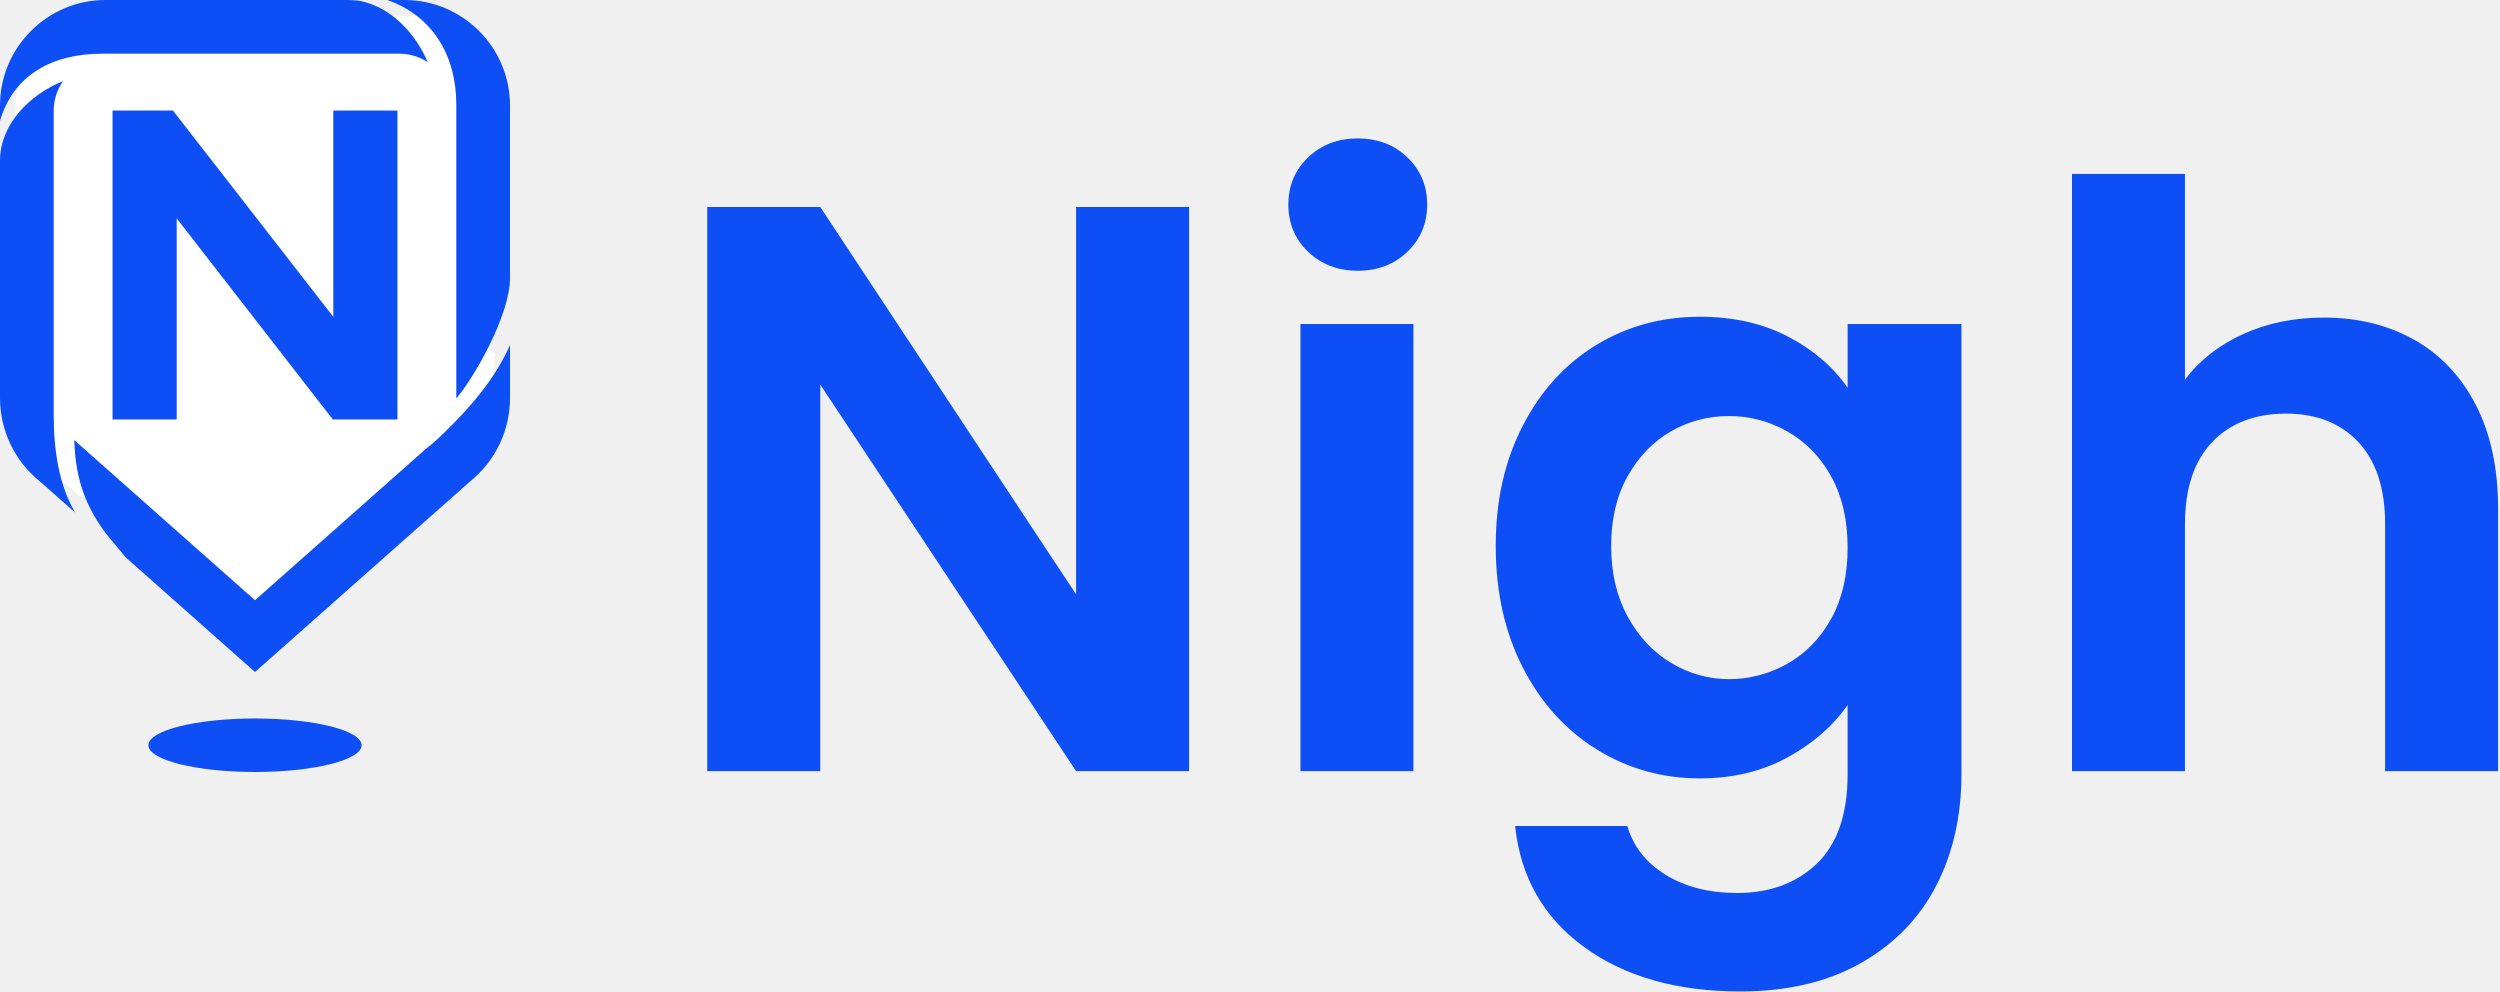
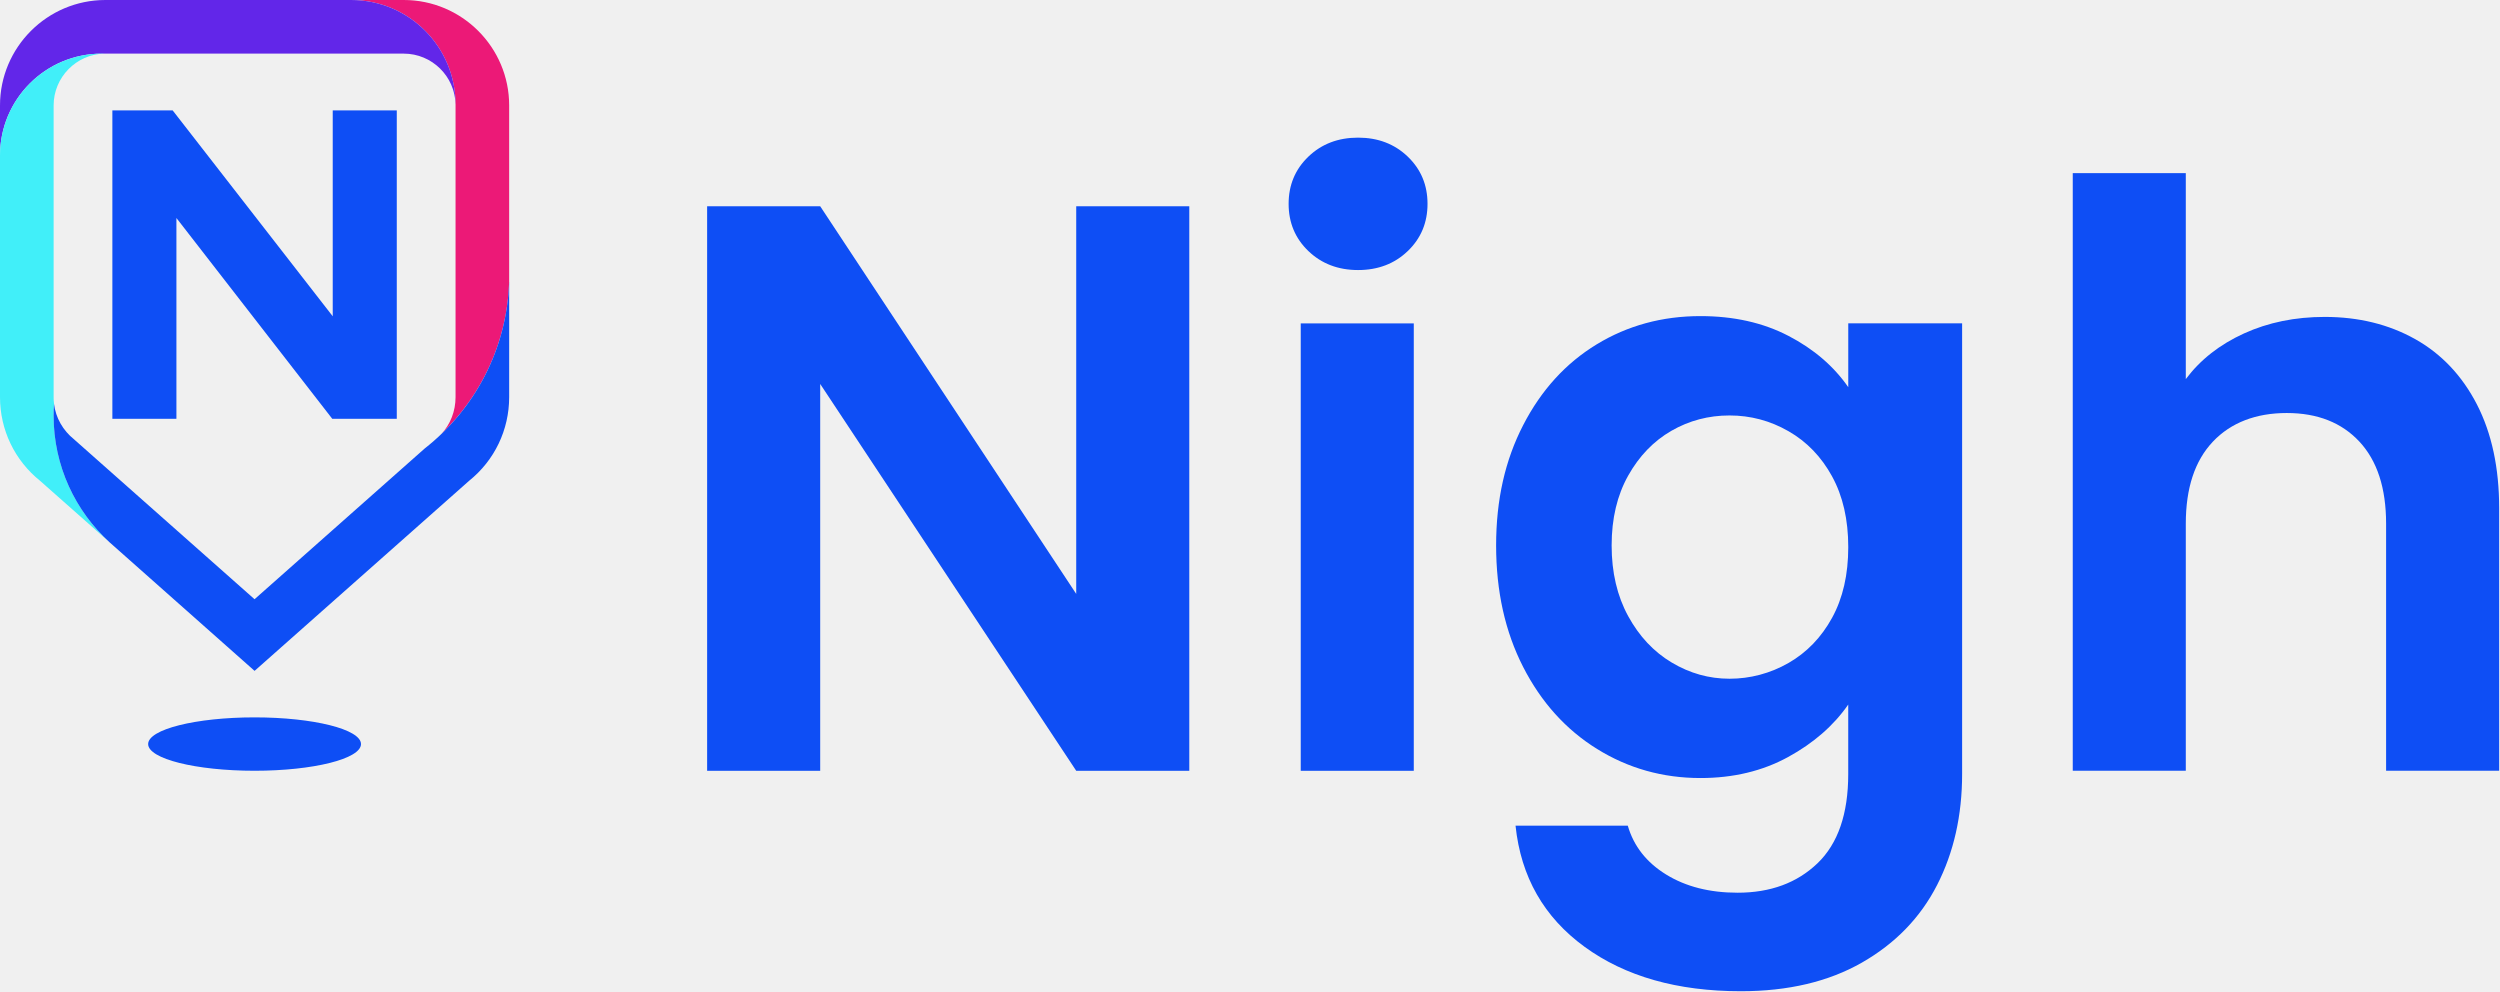
- <svg xmlns="http://www.w3.org/2000/svg" width="1142" height="453" viewBox="0 0 1142 453" fill="none">
-   <path d="M7.00,52.78 L8.61,56.44 L9.19,60.81 L7.01,72.90 L7.01,182.78 L8.00,190.90 L10.65,198.94 L14.85,206.25 L20.21,212.37 L36.39,226.63 L41.90,227.33 L47.01,230.18 L62.46,249.72 L116.48,297.62 L212.63,212.50 L218.72,205.40 L223.04,197.23 L224.93,191.13 L225.82,185.33 L225.98,161.79 L222.09,156.80 L220.60,150.33 L221.07,146.57 L224.85,134.92 L225.93,128.25 L225.97,47.95 L225.02,39.41 L222.42,31.49 L216.92,22.49 L209.37,15.19 L200.18,10.00 L190.13,7.35 L179.33,7.00 L176.02,8.47 L171.87,9.11 L159.01,7.01 L44.05,7.21 L36.37,8.74 L28.89,11.82 L22.22,16.26 L16.28,22.20 L11.84,28.87 L8.75,36.34 L7.21,44.02 L7.00,52.78 Z" fill="#FFFFFF" />
-   <path d="M543.175 352.256H491.558L374.688 175.674V352.256H323.071V94.554H374.688L491.558 271.508V94.554H543.175V352.244V352.256Z" fill="#0E4EF5" />
-   <path d="M597.551 115.014C591.53 109.245 588.52 102.05 588.52 93.451C588.52 84.852 591.53 77.668 597.551 71.888C603.571 66.119 611.127 63.229 620.229 63.229C629.332 63.229 636.875 66.119 642.896 71.888C648.916 77.668 651.926 84.852 651.926 93.451C651.926 102.05 648.916 109.245 642.896 115.014C636.875 120.795 629.32 123.673 620.229 123.673C611.139 123.673 603.571 120.783 597.551 115.014ZM645.654 148.018V352.256H594.049V148.018H645.654Z" fill="#0E4EF5" />
-   <path d="M816.72 153.727C828.269 159.747 837.359 167.555 844.003 177.137V148.006H895.98V353.719C895.98 372.644 892.167 389.542 884.551 404.413C876.924 419.284 865.507 431.085 850.264 439.804C835.021 448.523 816.588 452.888 794.965 452.888C765.954 452.888 742.184 446.124 723.632 432.608C705.067 419.092 694.561 400.659 692.114 377.309H743.36C746.058 386.652 751.899 394.087 760.869 399.616C769.84 405.145 780.717 407.915 793.49 407.915C808.481 407.915 820.641 403.43 829.984 394.459C839.314 385.488 843.992 371.912 843.992 353.719V322.022C837.36 331.605 828.197 339.592 816.528 345.984C804.847 352.376 791.511 355.566 776.532 355.566C759.322 355.566 743.6 351.141 729.34 342.302C715.081 333.451 703.843 320.979 695.604 304.885C687.365 288.79 683.252 270.297 683.252 249.394C683.252 228.49 687.365 210.441 695.604 194.467C703.831 178.492 715.009 166.212 729.148 157.601C743.276 149.002 759.07 144.696 776.52 144.696C791.751 144.696 805.147 147.707 816.708 153.727H816.72ZM836.616 217.877C831.699 208.906 825.067 202.022 816.708 197.237C808.349 192.44 799.378 190.053 789.796 190.053C780.214 190.053 771.363 192.392 763.256 197.057C755.149 201.734 748.565 208.546 743.528 217.517C738.491 226.487 735.972 237.125 735.972 249.406C735.972 261.686 738.491 272.444 743.528 281.666C748.565 290.877 755.197 297.953 763.436 302.858C771.675 307.775 780.454 310.233 789.796 310.233C799.138 310.233 808.349 307.835 816.708 303.05C825.055 298.253 831.699 291.381 836.616 282.41C841.533 273.439 843.992 262.682 843.992 250.149C843.992 237.617 841.533 226.859 836.616 217.889V217.877Z" fill="#0E4EF5" />
-   <path d="M1102.8 155.202C1114.84 161.966 1124.24 171.92 1131 185.064C1137.76 198.22 1141.14 214.003 1141.14 232.436V352.244H1089.52V239.44C1089.52 223.213 1085.47 210.753 1077.36 202.022C1069.25 193.303 1058.18 188.938 1044.18 188.938C1030.17 188.938 1018.68 193.303 1010.44 202.022C1002.2 210.753 998.087 223.213 998.087 239.44V352.244H946.482V79.443H998.087V173.455C1004.72 164.604 1013.57 157.673 1024.63 152.624C1035.68 147.587 1047.98 145.068 1061.49 145.068C1076.98 145.068 1090.74 148.45 1102.78 155.202H1102.8Z" fill="#0E4EF5" />
-   <path d="M184.738 0H176.934C197.176 7.108 208.438 24.865 208.438 47.796V182.012C216.073 173.248 232.966 144.265 232.966 126.988V48.228C232.978 21.635 211.331 0 184.738 0Z" fill="#0E4EF5" />
-   <path d="M152.249 144.721L79 50.498H51.41V191.617H80.717V99.746L152.033 191.617H181.556V50.498H152.249V144.721Z" fill="#0E4EF5" />
-   <path d="M34.349 234.166C26.978 221.872 24.54 205.436 24.54 190.14V50.546C24.54 45.539 26.113 40.893 28.779 37.063C13.267 43.306 0 57.017 0 73.405V71.1V181.7C0 196.659 6.675 210.646 18.345 220.023L34.337 234.166" fill="#0E4EF5" />
-   <path d="M164.099 0.348C162.226 0.12 160.317 0 158.372 0H48.228C21.635 0 0 21.635 0 48.228V55.228C6.159 34.001 24.264 24.528 46.559 24.528H182.456C187.223 24.528 191.665 25.957 195.399 28.394C189.552 14.695 178.062 2.941 164.099 0.348Z" fill="#0E4EF5" />
-   <path d="M33.905 201.03C34.469 215.569 37.135 228.62 48.396 243.735L57.377 254.565C74.498 269.74 116.483 306.971 116.483 306.971L214.62 220.023C226.302 210.646 232.978 196.671 232.978 181.7V157.592C226.23 172.887 215.173 185.626 203.947 196.635C200.933 199.685 197.74 202.554 194.354 205.196L116.483 274.183L34.397 201.462L33.905 201.018V201.03Z" fill="#0E4EF5" />
-   <path d="M116.495 328.198C89.601 328.198 67.798 333.673 67.798 340.42C67.798 347.167 89.601 352.642 116.495 352.642C143.389 352.642 165.192 347.167 165.192 340.42C165.192 333.673 143.389 328.198 116.495 328.198Z" fill="#0E4EF5" />
+ <svg xmlns="http://www.w3.org/2000/svg" width="1140" height="452" viewBox="0 0 1140 452" fill="none">
+   <path d="M542.316 351.477H490.755L374.011 175.086V351.477H322.45V94.054H374.011L490.755 270.817V94.054H542.316V351.465V351.477Z" fill="#0E4EF5" />
+   <path d="M596.633 114.492C590.619 108.729 587.612 101.541 587.612 92.952C587.612 84.362 590.619 77.186 596.633 71.412C602.647 65.65 610.194 62.763 619.287 62.763C628.38 62.763 635.915 65.65 641.929 71.412C647.943 77.186 650.95 84.362 650.95 92.952C650.95 101.541 647.943 108.729 641.929 114.492C635.915 120.266 628.368 123.141 619.287 123.141C610.206 123.141 602.647 120.254 596.633 114.492ZM644.684 147.46V351.477H593.135V147.46H644.684Z" fill="#0E4EF5" />
+   <path d="M815.553 153.163C827.089 159.177 836.17 166.976 842.807 176.548V147.449H894.728V352.939C894.728 371.843 890.918 388.723 883.311 403.578C875.692 418.433 864.287 430.221 849.061 438.93C833.834 447.64 815.421 452 793.821 452C764.842 452 741.098 445.244 722.565 431.743C704.02 418.241 693.526 399.828 691.082 376.503H742.272C744.968 385.836 750.802 393.263 759.763 398.786C768.724 404.309 779.589 407.076 792.348 407.076C807.323 407.076 819.47 402.595 828.803 393.635C838.123 384.674 842.795 371.112 842.795 352.939V321.276C836.17 330.848 827.018 338.827 815.361 345.212C803.693 351.597 790.371 354.784 775.408 354.784C758.217 354.784 742.512 350.363 728.268 341.534C714.024 332.693 702.798 320.234 694.568 304.157C686.338 288.08 682.229 269.607 682.229 248.726C682.229 227.845 686.338 209.816 694.568 193.859C702.786 177.901 713.952 165.634 728.076 157.032C742.188 148.443 757.966 144.142 775.396 144.142C790.611 144.142 803.992 147.149 815.541 153.163H815.553ZM835.439 217.243C830.528 208.282 823.903 201.406 815.553 196.626C807.203 191.834 798.242 189.45 788.67 189.45C779.098 189.45 770.257 191.786 762.159 196.446C754.06 201.118 747.483 207.923 742.452 216.884C737.42 225.845 734.904 236.471 734.904 248.738C734.904 261.006 737.42 271.752 742.452 280.964C747.483 290.165 754.108 297.233 762.338 302.132C770.568 307.044 779.338 309.5 788.67 309.5C798.002 309.5 807.203 307.104 815.553 302.324C823.891 297.532 830.528 290.668 835.439 281.707C840.351 272.746 842.807 262 842.807 249.481C842.807 236.962 840.351 226.216 835.439 217.255V217.243Z" fill="#0E4EF5" />
+   <path d="M1101.32 154.636C1113.35 161.393 1122.74 171.336 1129.5 184.466C1136.24 197.608 1139.62 213.373 1139.62 231.787V351.465H1088.06V238.783C1088.06 222.574 1084.01 210.127 1075.91 201.406C1067.81 192.696 1056.75 188.336 1042.76 188.336C1028.77 188.336 1017.29 192.696 1009.06 201.406C1000.83 210.127 996.724 222.574 996.724 238.783V351.465H945.175V78.96H996.724V172.87C1003.35 164.028 1012.19 157.104 1023.24 152.061C1034.28 147.029 1046.56 144.513 1060.06 144.513C1075.53 144.513 1089.28 147.892 1101.31 154.636H1101.32Z" fill="#0E4EF5" />
+   <path d="M184.106 0H160.099C186.406 0 207.731 21.324 207.731 47.632V181.088C207.731 187.449 205.43 193.463 201.154 198.015C219.543 180.429 231.271 155.93 232.181 128.664V48.063C232.181 21.564 210.618 0 184.106 0Z" fill="#EC1977" />
+   <path d="M207.731 47.632C207.491 34.825 196.973 24.451 184.106 24.451H46.41C20.785 24.451 0 45.236 0 70.861V48.075C0 21.564 21.564 0 48.075 0H160.111C186.419 0 207.743 21.324 207.743 47.632H207.731Z" fill="#6226E9" />
+   <path d="M50.076 247.384L18.293 219.268C6.661 209.923 0 195.991 0 181.076V70.861C0 45.236 20.785 24.451 46.41 24.451H47.536C34.778 24.739 24.451 35.257 24.451 48.075V181.088C24.451 182.118 24.499 183.136 24.643 184.167C24.499 185.928 24.451 187.689 24.451 189.498C24.451 212.427 34.334 233.068 50.076 247.396V247.384Z" fill="#41EFF9" />
+   <path d="M151.725 144.225L78.72 50.327H51.238V190.971H80.445V99.409L151.509 190.971H180.932V50.327H151.725V144.225Z" fill="#0E4EF5" />
+   <path d="M232.182 128.652V181.076C232.182 195.991 225.533 209.923 213.888 219.267L116.085 305.918C116.085 305.918 50.95 248.163 50.064 247.384C34.322 233.056 24.439 212.415 24.439 189.486C24.439 187.677 24.487 185.916 24.631 184.155C25.409 190.516 28.692 196.278 33.771 200.339L34.262 200.783L116.073 273.249L193.678 204.496C216.32 186.742 231.139 159.464 232.158 128.652H232.182Z" fill="#0E4EF5" />
+   <path d="M116.085 327.122C89.286 327.122 67.555 332.573 67.555 339.294C67.555 346.014 89.286 351.465 116.085 351.465C142.884 351.465 164.615 346.014 164.615 339.294C164.615 332.573 142.884 327.122 116.085 327.122Z" fill="#0E4EF5" />
</svg>
